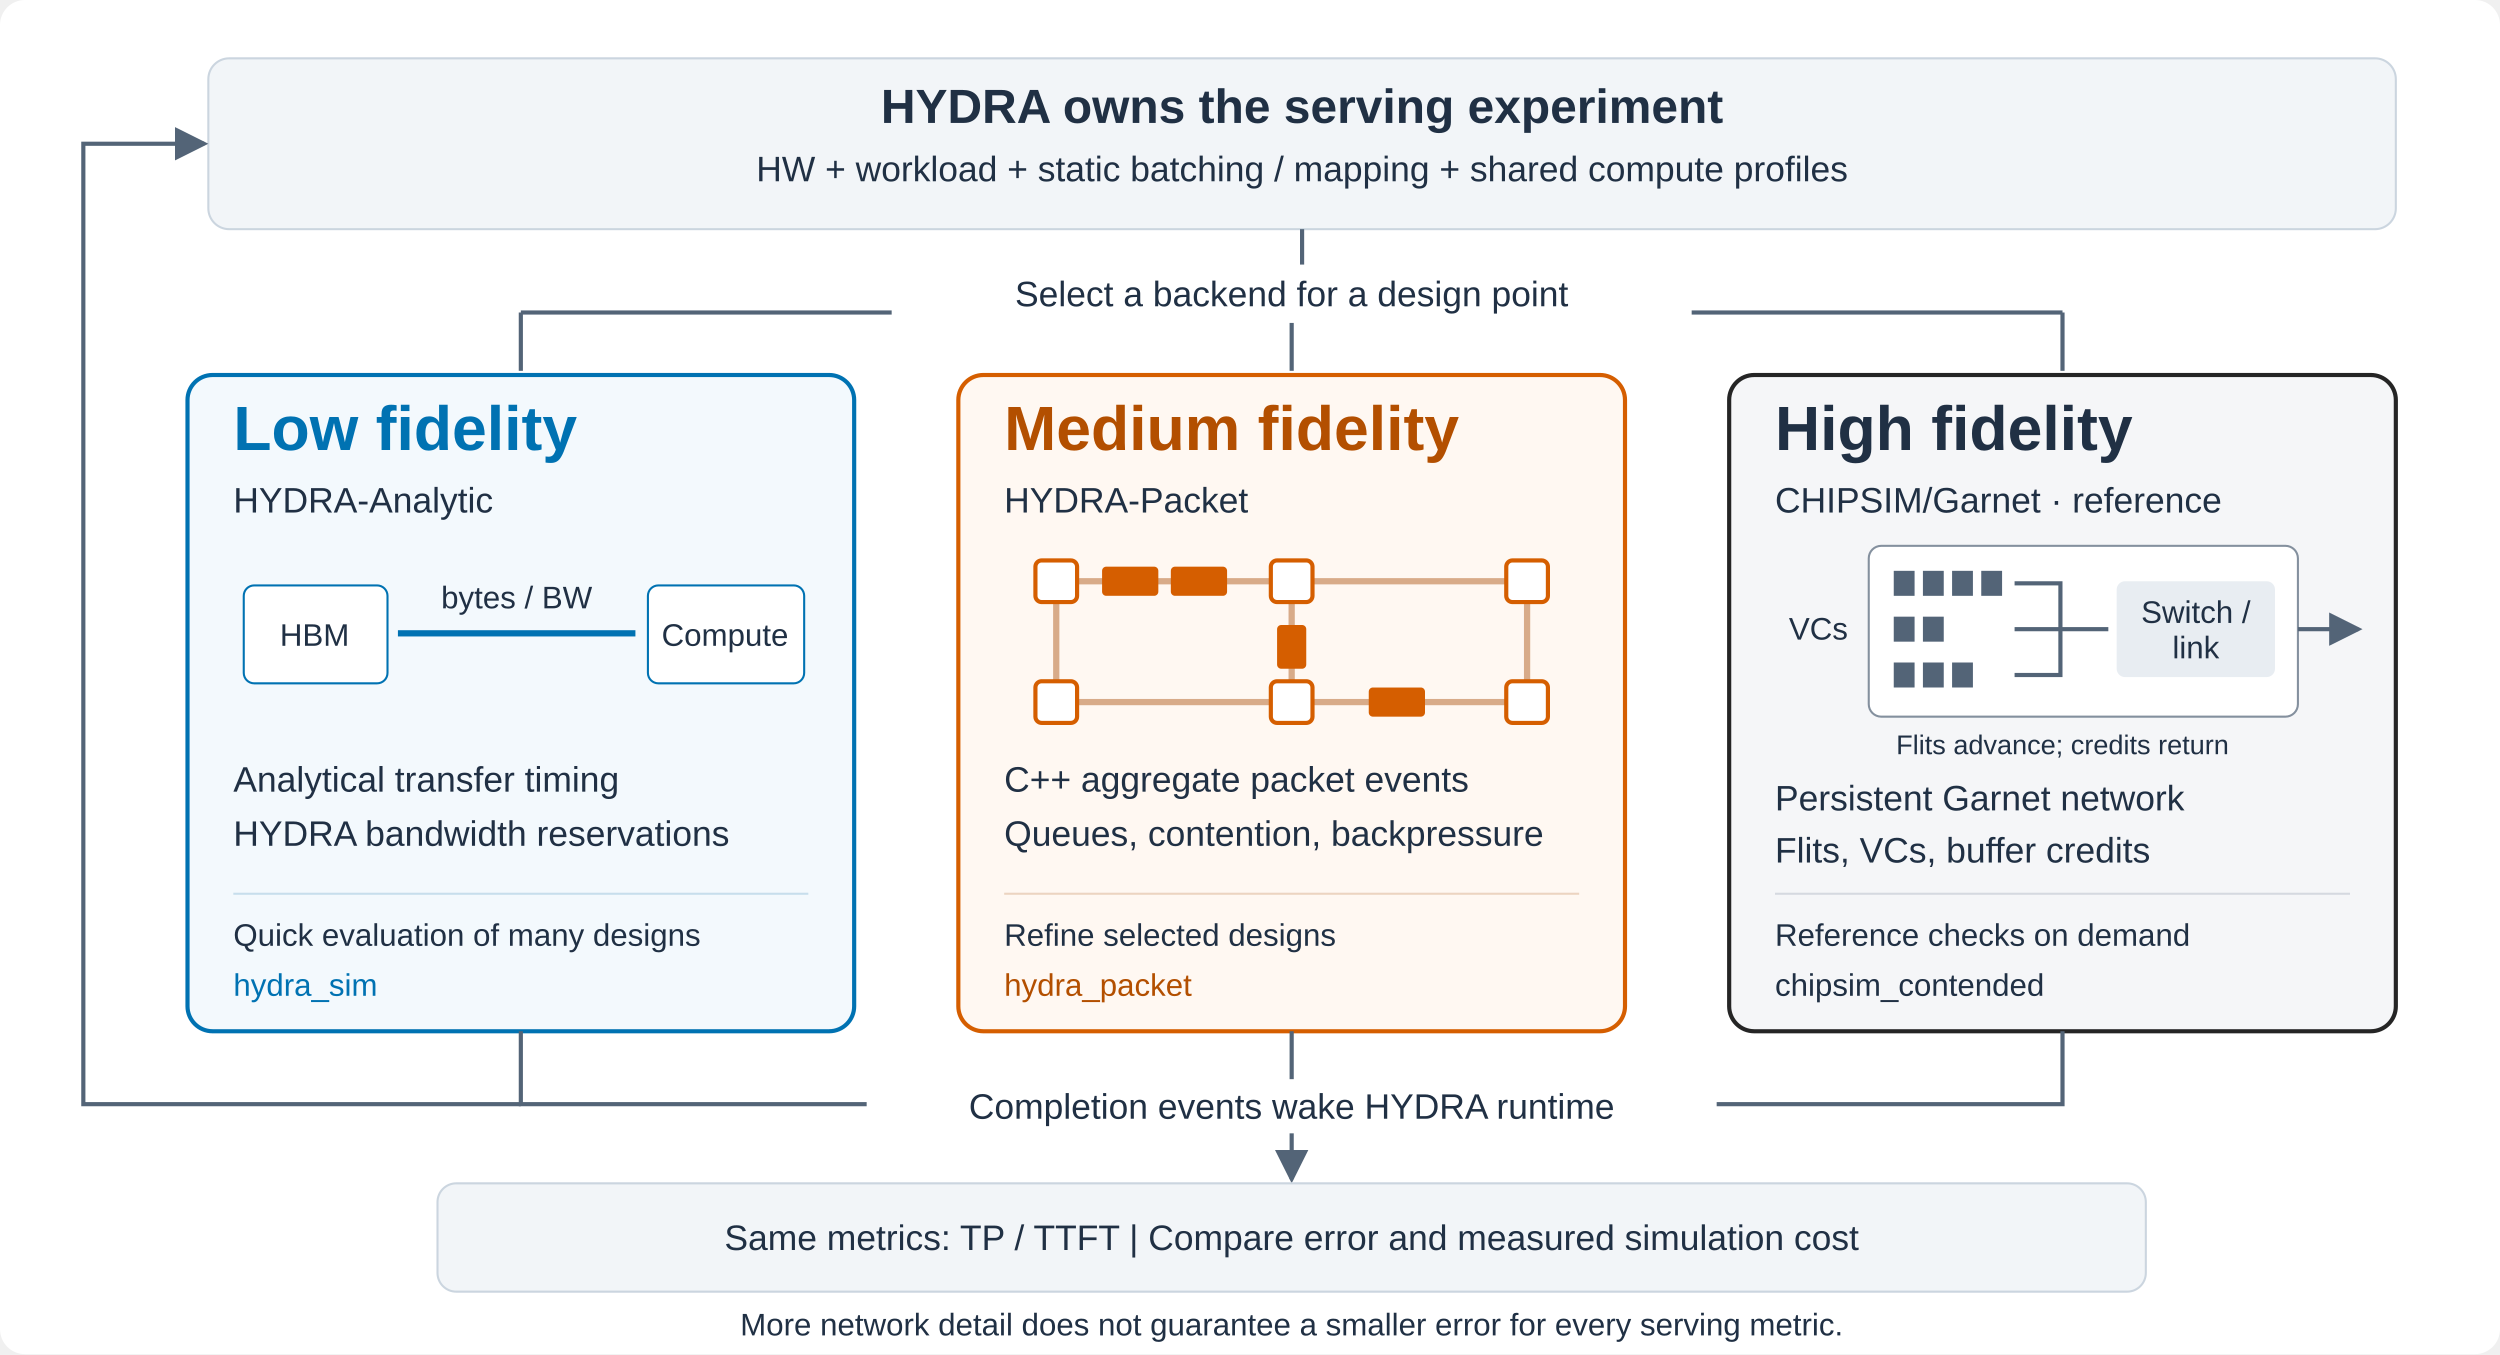
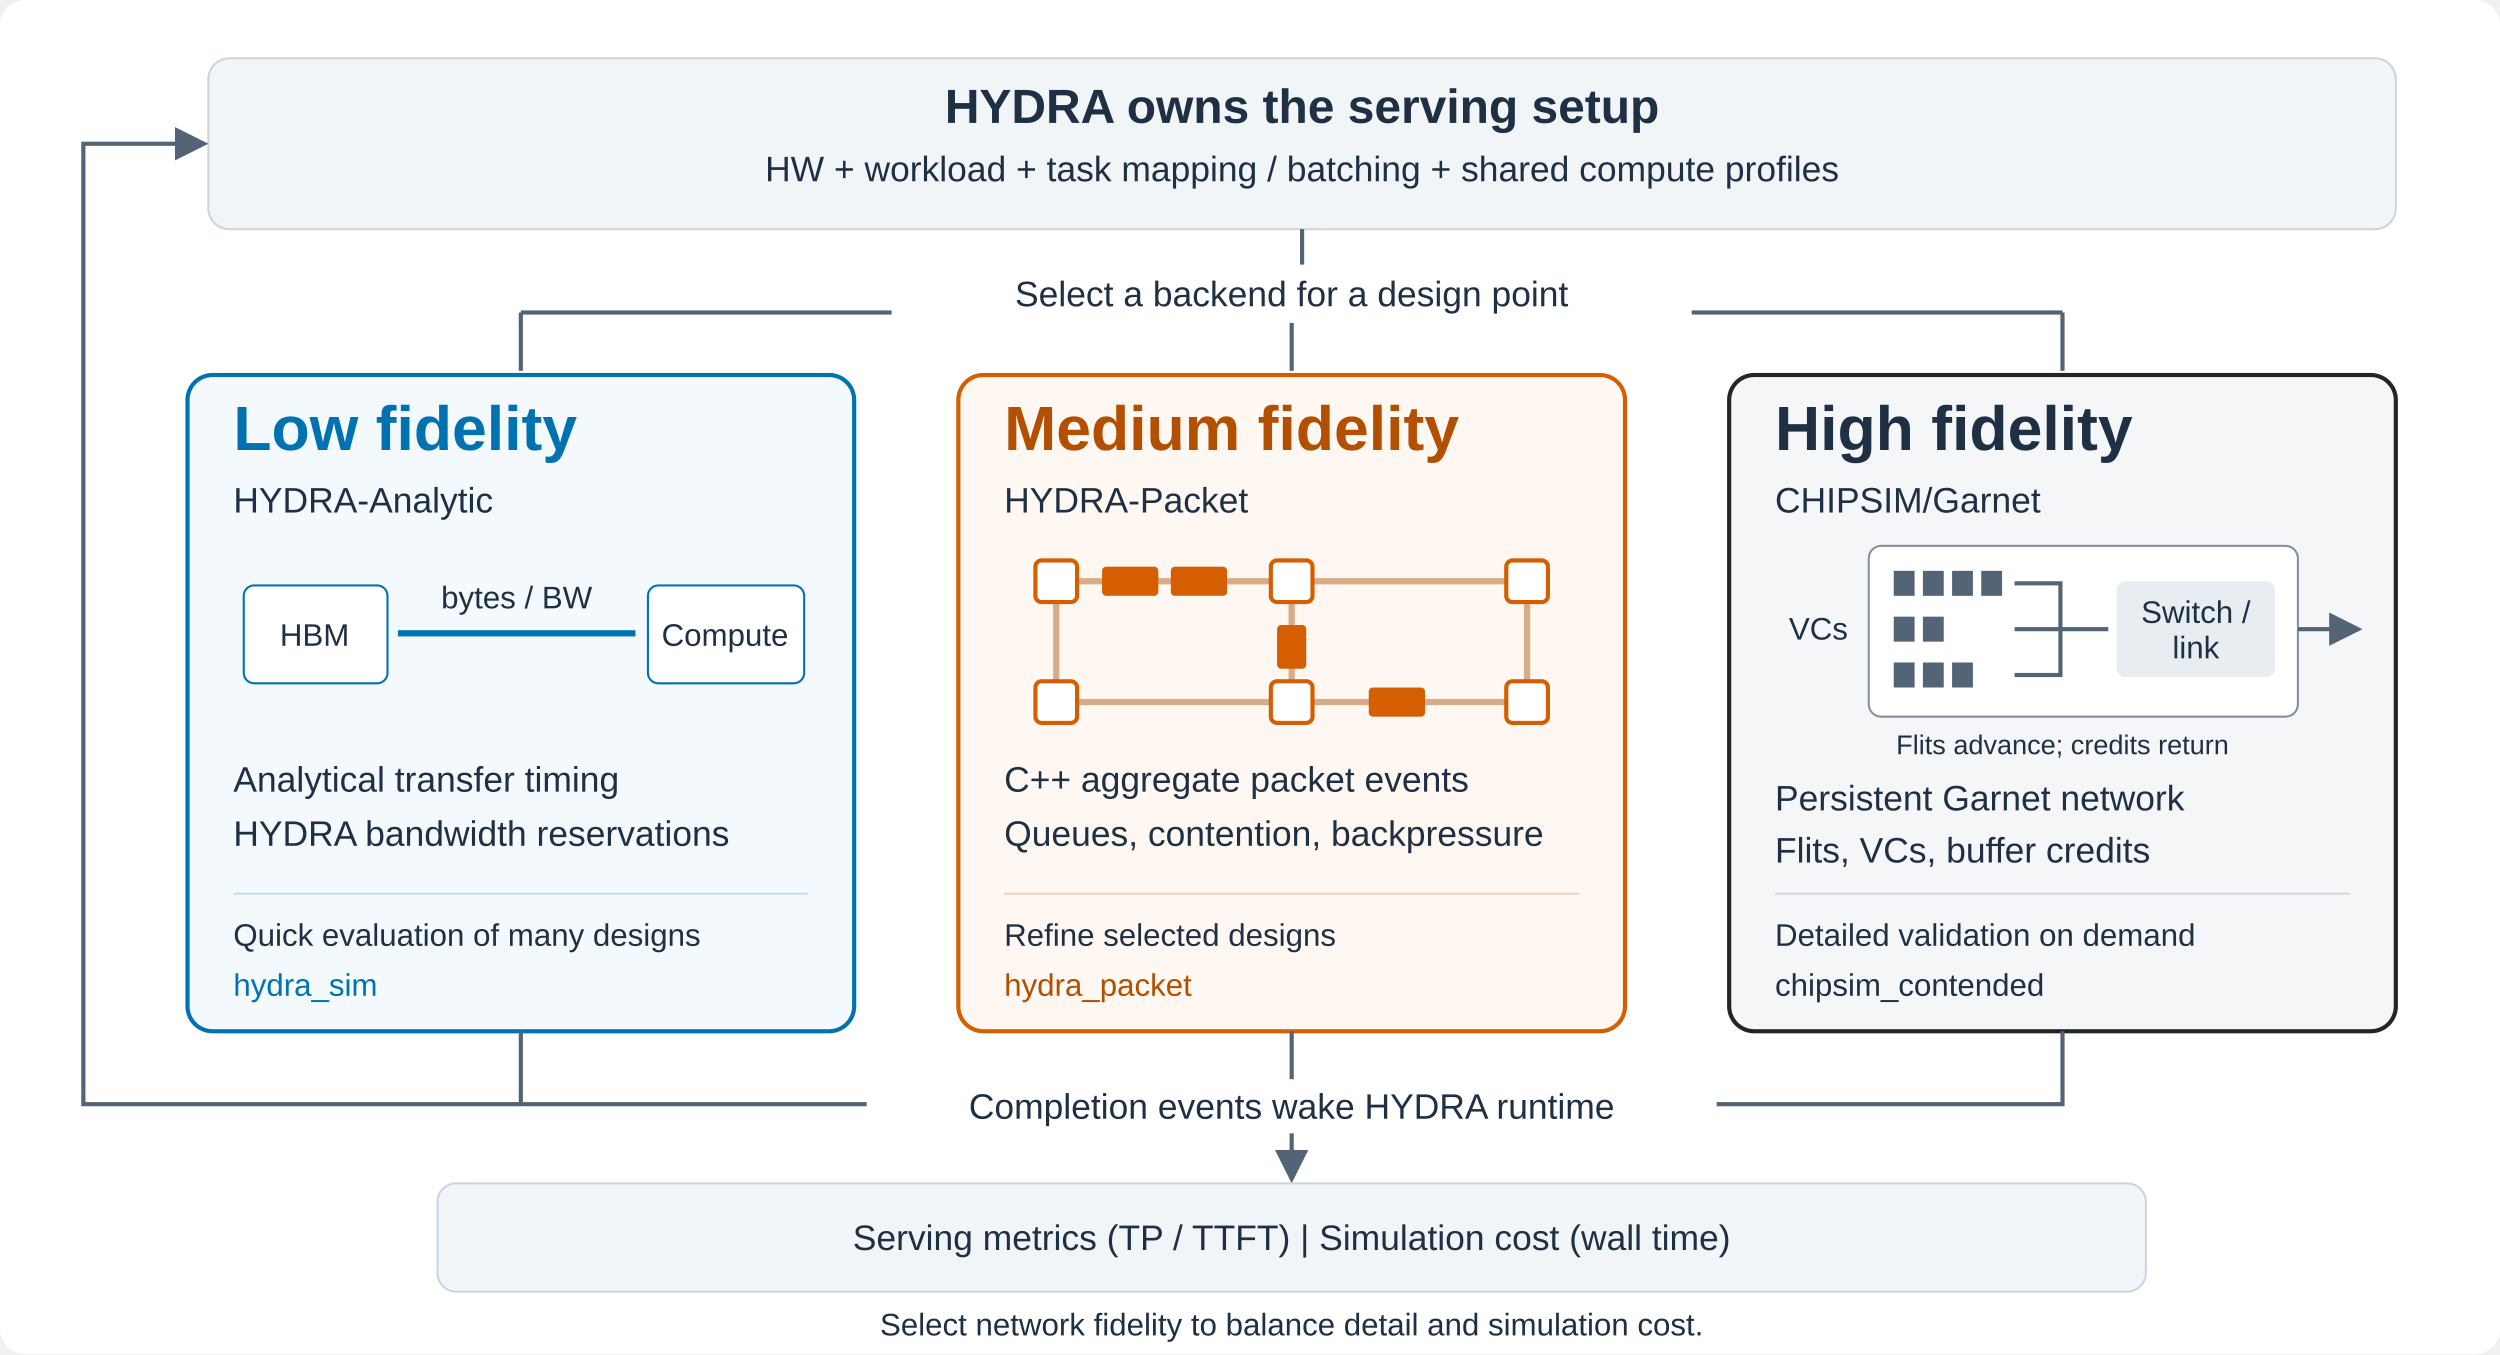
<svg xmlns="http://www.w3.org/2000/svg" width="1200" height="650" viewBox="0 0 1200 650" role="img" aria-labelledby="title description">
  <defs>
    <marker id="arrow" markerWidth="8" markerHeight="8" refX="7" refY="4" orient="auto">
      <path d="M0,0 L8,4 L0,8" fill="#536477" />
    </marker>
    <style>
      text { font-family: Arial, Helvetica, sans-serif; fill: #203044; }
      .small { font-size: 15px; }
      .body { font-size: 17px; }
      .name { font-size: 30px; font-weight: bold; }
      .wire { fill: none; stroke: #536477; stroke-width: 2; }
    </style>
  </defs>
  <rect width="1200" height="650" rx="12" fill="white" />
  <rect x="100" y="28" width="1050" height="82" rx="10" fill="#F2F5F8" stroke="#CBD5DF" />
-   <text x="625" y="59" text-anchor="middle" font-size="23" font-weight="bold">HYDRA owns the serving experiment</text>
-   <text x="625" y="87" text-anchor="middle" class="body">HW + workload + static batching / mapping + shared compute profiles</text>
+   <text x="625" y="59" text-anchor="middle" font-size="23" font-weight="bold">HYDRA owns the serving setup</text>
+   <text x="625" y="87" text-anchor="middle" class="body">HW + workload + task mapping / batching + shared compute profiles</text>
  <path class="wire" d="M625 110 V150 M250 150 H990 M250 150 V178 M620 150 V178 M990 150 V178" />
  <rect x="428" y="127" width="384" height="28" fill="white" />
  <text x="620" y="147" text-anchor="middle" class="body">Select a backend for a design point</text>
  <rect x="90" y="180" width="320" height="315" rx="12" fill="#F3F9FD" stroke="#0072B2" stroke-width="2" />
  <text x="112" y="216" class="name" style="fill:#0072B2">Low fidelity</text>
  <text x="112" y="246" class="body">HYDRA-Analytic</text>
  <rect x="117" y="281" width="69" height="47" rx="5" fill="white" stroke="#0072B2" />
  <text x="151" y="310" text-anchor="middle" class="small">HBM</text>
  <path d="M191 304 H305" stroke="#0072B2" stroke-width="3" />
  <text x="248" y="292" text-anchor="middle" class="small">bytes / BW</text>
  <rect x="311" y="281" width="75" height="47" rx="5" fill="white" stroke="#0072B2" />
  <text x="348" y="310" text-anchor="middle" class="small">Compute</text>
  <text x="112" y="380" class="body">Analytical transfer timing</text>
  <text x="112" y="406" class="body">HYDRA bandwidth reservations</text>
  <path d="M112 429 H388" stroke="#C7DEEC" />
  <text x="112" y="454" class="small">Quick evaluation of many designs</text>
  <text x="112" y="478" class="small" style="fill:#0072B2">hydra_sim</text>
  <rect x="460" y="180" width="320" height="315" rx="12" fill="#FFF8F2" stroke="#D55E00" stroke-width="2" />
  <text x="482" y="216" class="name" style="fill:#B34F00">Medium fidelity</text>
  <text x="482" y="246" class="body">HYDRA-Packet</text>
  <path d="M507 279 H620 H733 M507 337 H620 H733 M507 279 V337 M620 279 V337 M733 279 V337" stroke="#D8AB89" stroke-width="3" fill="none" />
  <g fill="white" stroke="#D55E00" stroke-width="2">
    <rect x="497" y="269" width="20" height="20" rx="3" />
    <rect x="610" y="269" width="20" height="20" rx="3" />
    <rect x="723" y="269" width="20" height="20" rx="3" />
    <rect x="497" y="327" width="20" height="20" rx="3" />
    <rect x="610" y="327" width="20" height="20" rx="3" />
    <rect x="723" y="327" width="20" height="20" rx="3" />
  </g>
  <g fill="#D55E00">
    <rect x="529" y="272" width="27" height="14" rx="2" />
    <rect x="562" y="272" width="27" height="14" rx="2" />
    <rect x="613" y="300" width="14" height="21" rx="2" />
    <rect x="657" y="330" width="27" height="14" rx="2" />
  </g>
  <text x="482" y="380" class="body">C++ aggregate packet events</text>
  <text x="482" y="406" class="body">Queues, contention, backpressure</text>
  <path d="M482 429 H758" stroke="#ECD4C1" />
  <text x="482" y="454" class="small">Refine selected designs</text>
  <text x="482" y="478" class="small" style="fill:#B34F00">hydra_packet</text>
  <rect x="830" y="180" width="320" height="315" rx="12" fill="#F5F6F8" stroke="#252525" stroke-width="2" />
  <text x="852" y="216" class="name">High fidelity</text>
-   <text x="852" y="246" class="body">CHIPSIM/Garnet · reference</text>
+   <text x="852" y="246" class="body">CHIPSIM/Garnet</text>
  <rect x="897" y="262" width="206" height="82" rx="6" fill="white" stroke="#84909E" />
  <g fill="#536477">
    <rect x="909" y="274" width="10" height="12" />
    <rect x="923" y="274" width="10" height="12" />
    <rect x="937" y="274" width="10" height="12" />
    <rect x="951" y="274" width="10" height="12" />
    <rect x="909" y="296" width="10" height="12" />
    <rect x="923" y="296" width="10" height="12" />
    <rect x="909" y="318" width="10" height="12" />
    <rect x="923" y="318" width="10" height="12" />
    <rect x="937" y="318" width="10" height="12" />
  </g>
  <text x="887" y="307" text-anchor="end" class="small">VCs</text>
  <path class="wire" d="M967 280 H989 V302 H1012 M967 302 H1012 M967 324 H989 V302" />
  <rect x="1016" y="279" width="76" height="46" rx="4" fill="#E8EDF2" />
  <text x="1054" y="299" text-anchor="middle" class="small">Switch /</text>
  <text x="1054" y="316" text-anchor="middle" class="small">link</text>
  <path class="wire" d="M1103 302 H1132" marker-end="url(#arrow)" />
  <text x="990" y="362" text-anchor="middle" font-size="13">Flits advance; credits return</text>
  <text x="852" y="389" class="body">Persistent Garnet network</text>
  <text x="852" y="414" class="body">Flits, VCs, buffer credits</text>
  <path d="M852 429 H1128" stroke="#D5D9E0" />
-   <text x="852" y="454" class="small">Reference checks on demand</text>
+   <text x="852" y="454" class="small">Detailed validation on demand</text>
  <text x="852" y="478" class="small">chipsim_contended</text>
  <path class="wire" d="M250 495 V530 H990 V495 M620 495 V530 M620 530 V566" marker-end="url(#arrow)" />
  <path class="wire" d="M250 530 H40 V69 H98" marker-end="url(#arrow)" />
  <rect x="416" y="518" width="408" height="26" fill="white" />
  <text x="620" y="537" text-anchor="middle" class="body">Completion events wake HYDRA runtime</text>
  <rect x="210" y="568" width="820" height="52" rx="9" fill="#F2F5F8" stroke="#CBD5DF" />
-   <text x="620" y="600" text-anchor="middle" class="body">Same metrics: TP / TTFT     |     Compare error and measured simulation cost</text>
-   <text x="620" y="641" text-anchor="middle" class="small">More network detail does not guarantee a smaller error for every serving metric.</text>
+   <text x="620" y="600" text-anchor="middle" class="body">Serving metrics (TP / TTFT)     |     Simulation cost (wall time)</text>
+   <text x="620" y="641" text-anchor="middle" class="small">Select network fidelity to balance detail and simulation cost.</text>
</svg>
